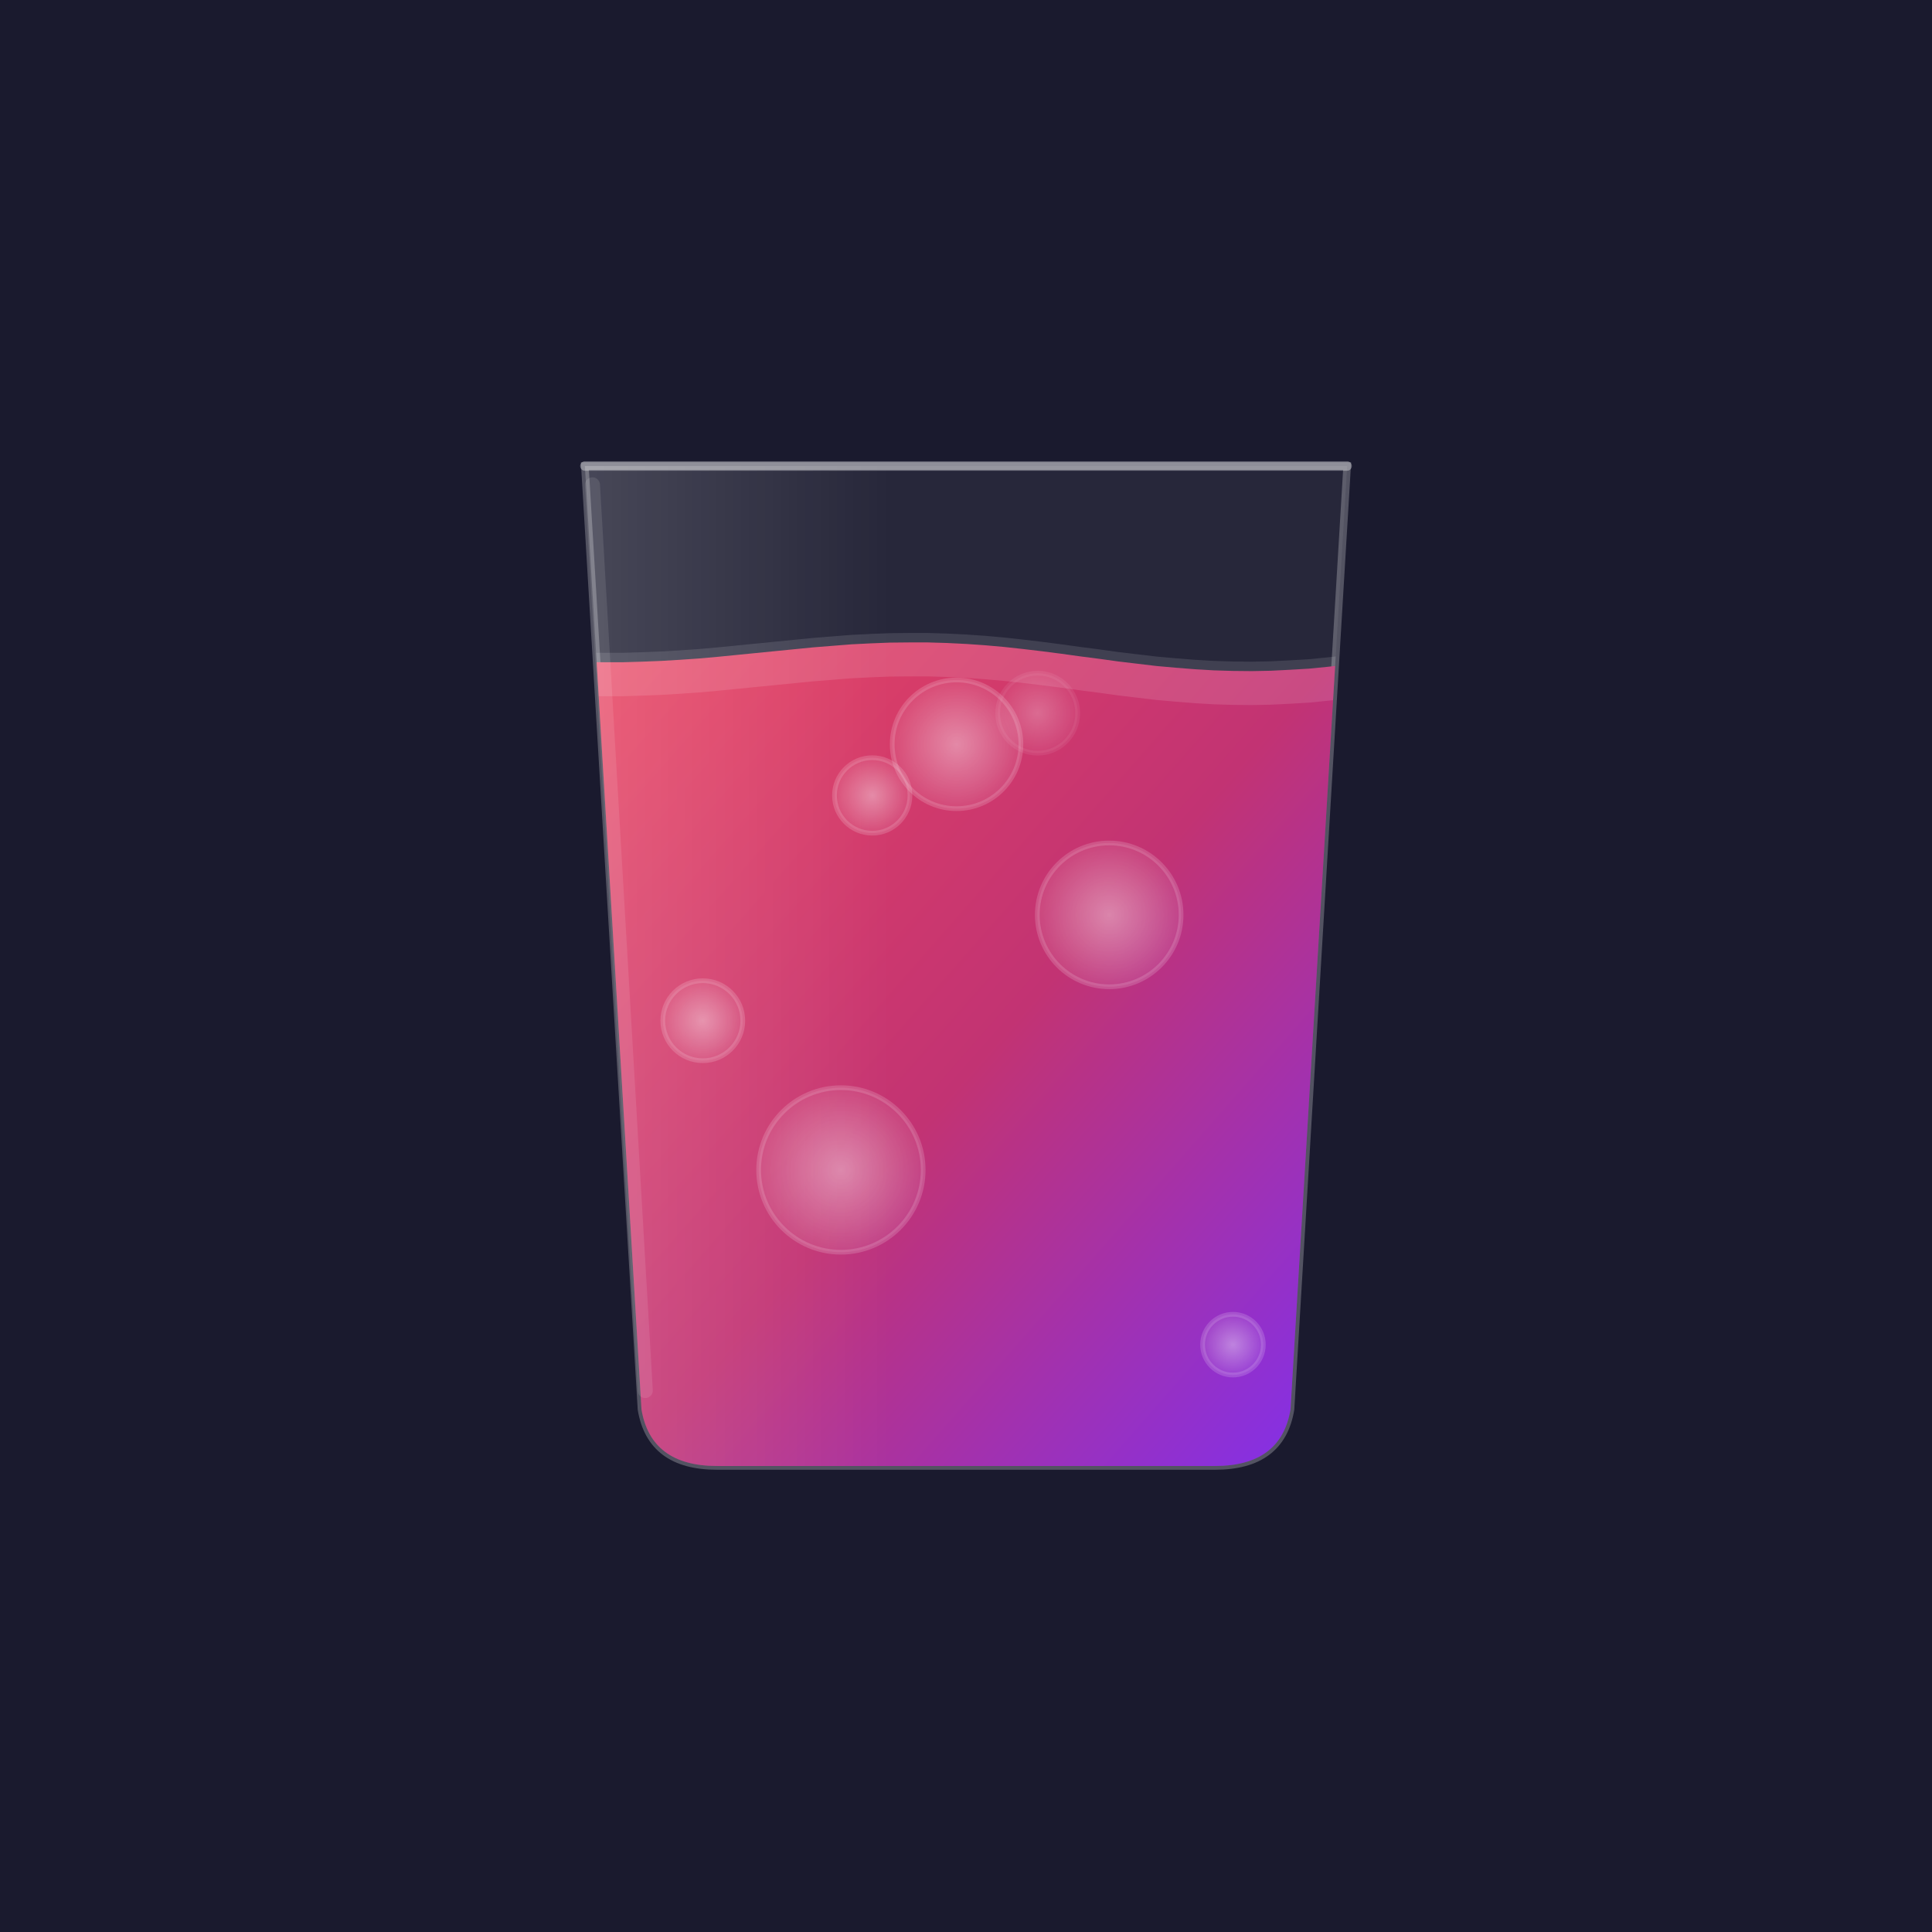
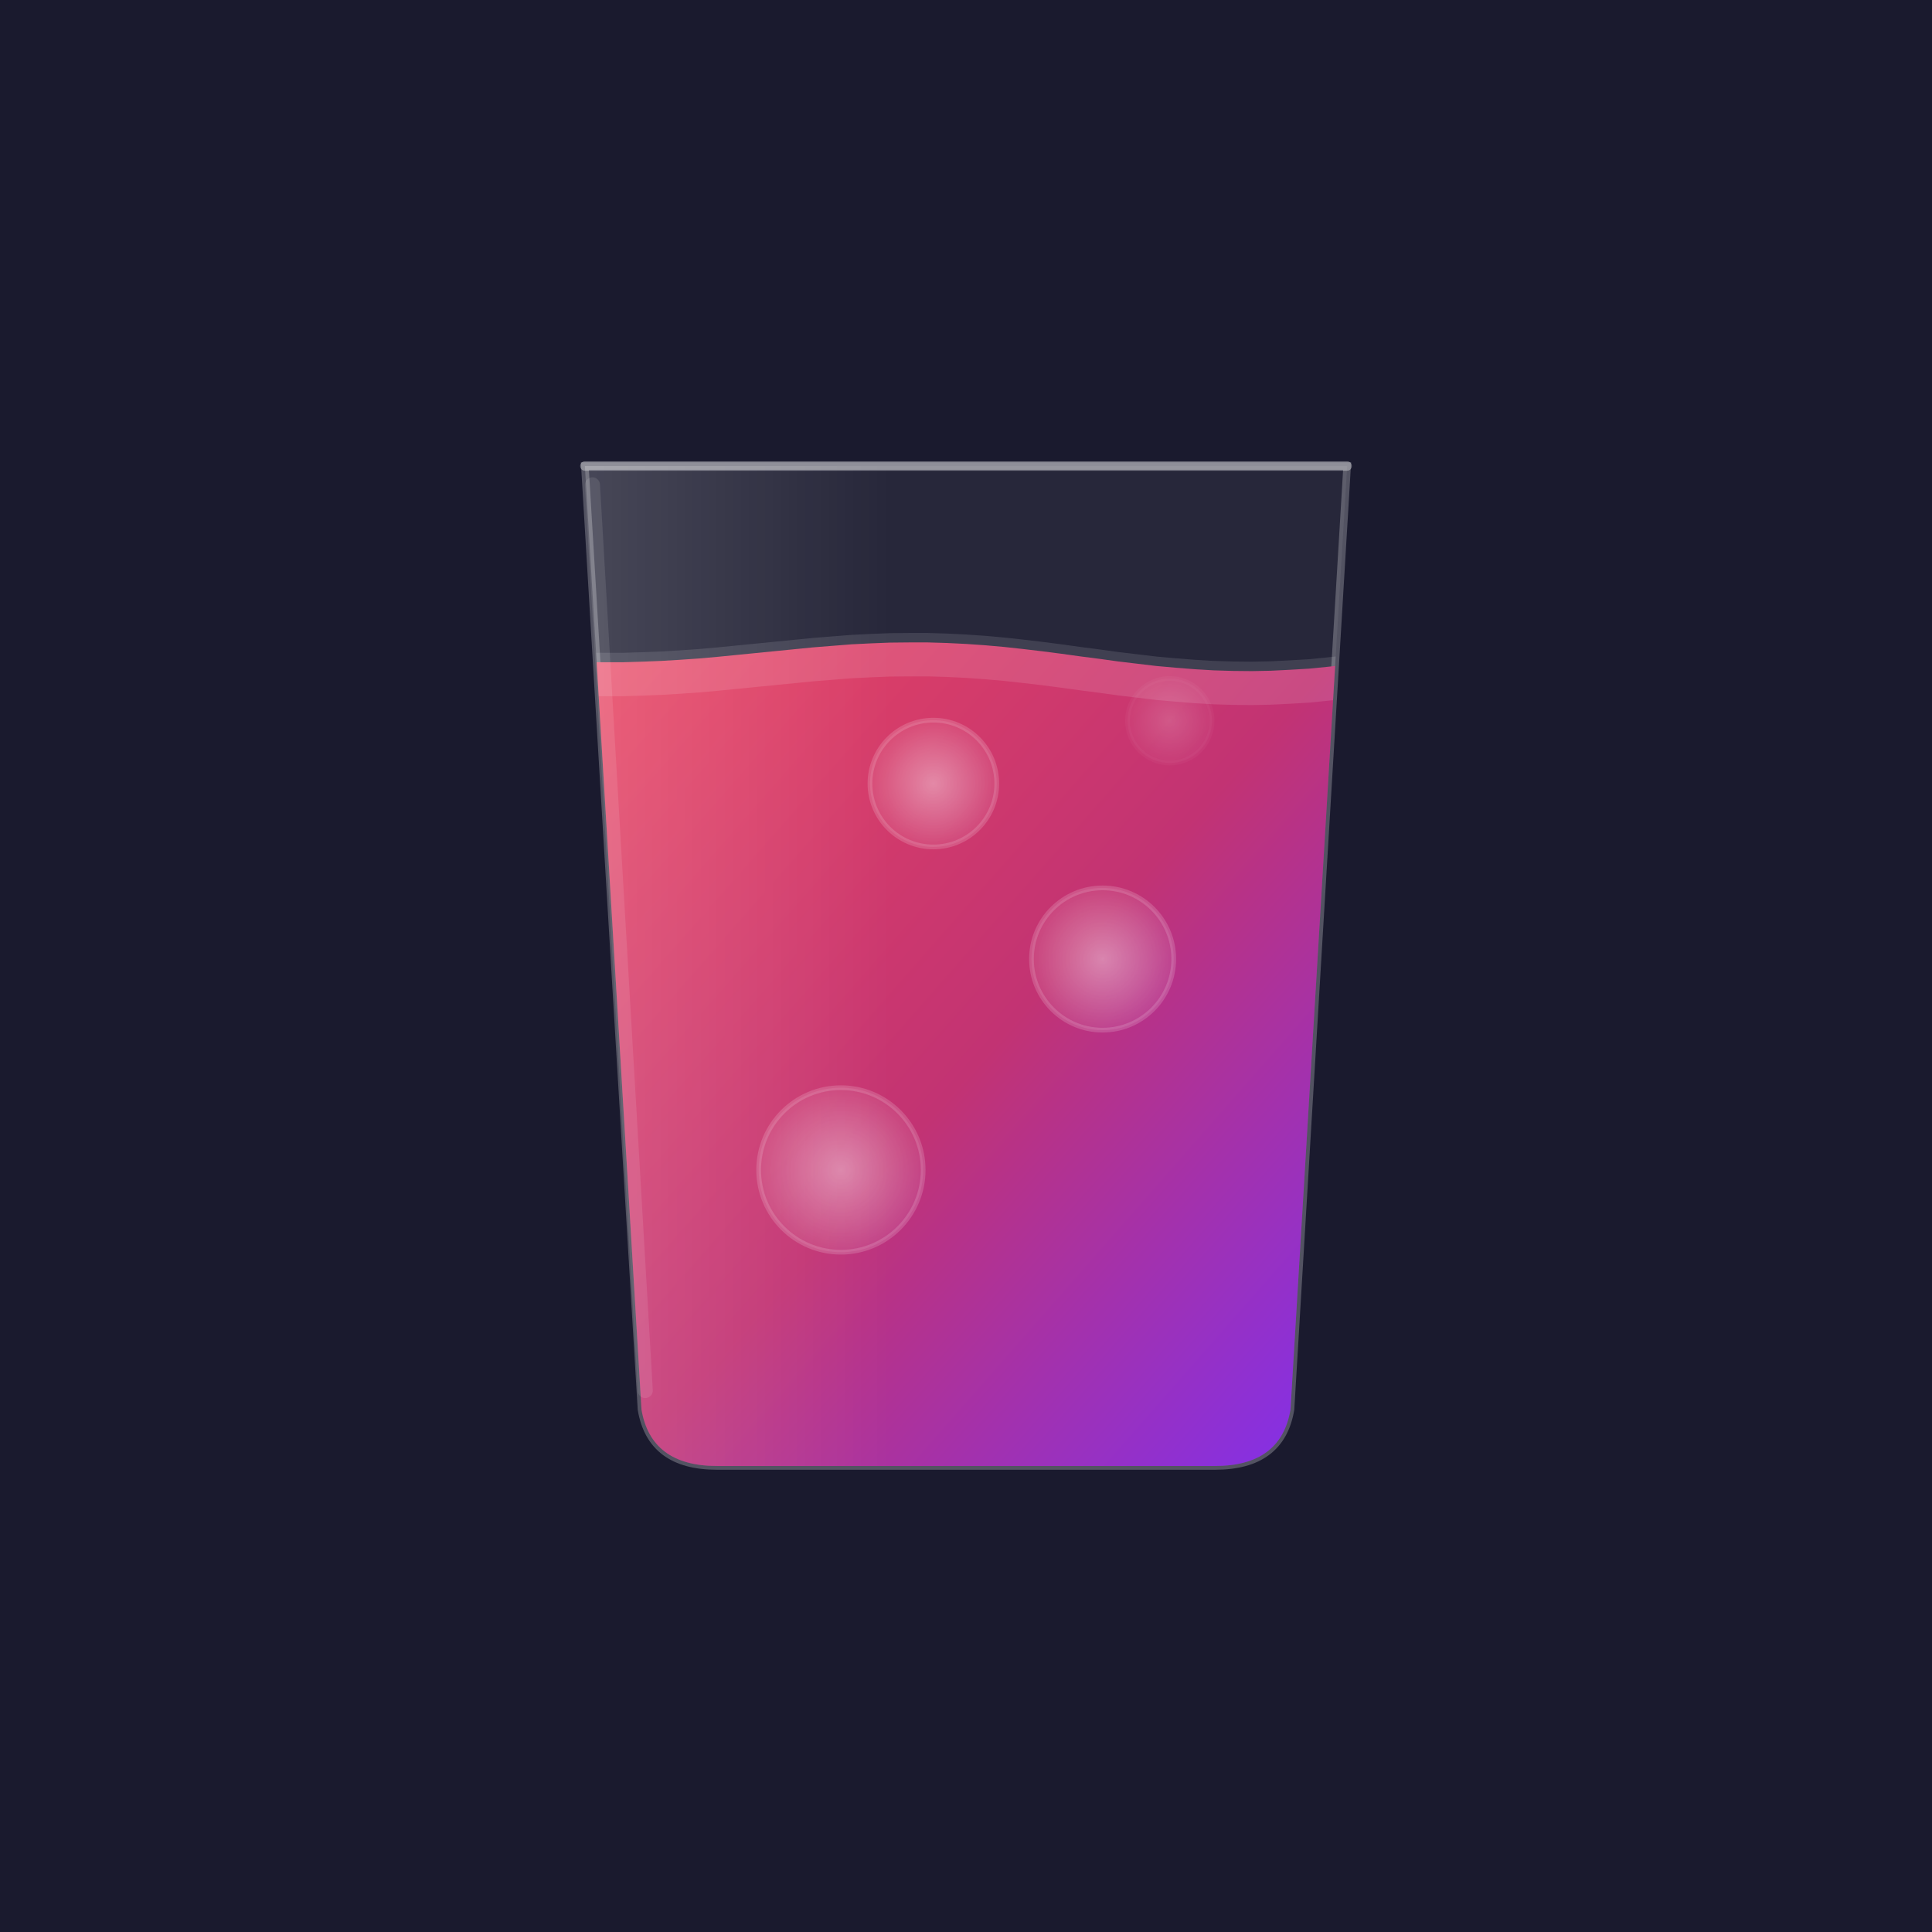
<svg xmlns="http://www.w3.org/2000/svg" viewBox="0 0 1024 1024" width="1024" height="1024">
  <defs>
    <linearGradient id="bg" x1="0" y1="0" x2="0" y2="1">
      <stop offset="0%" stop-color="#1a1a2e" />
      <stop offset="100%" stop-color="#16213e" />
    </linearGradient>
    <linearGradient id="liquid" x1="0" y1="0" x2="1" y2="1">
      <stop offset="0%" stop-color="#e94560" />
      <stop offset="50%" stop-color="#c23373" />
      <stop offset="100%" stop-color="#7b2ff7" />
    </linearGradient>
    <linearGradient id="glassHighlight" x1="0" y1="0" x2="1" y2="0">
      <stop offset="0%" stop-color="rgba(255,255,255,0.15)" />
      <stop offset="40%" stop-color="rgba(255,255,255,0)" />
    </linearGradient>
    <radialGradient id="bubbleGlow">
      <stop offset="0%" stop-color="rgba(255,255,255,0.5)" />
      <stop offset="100%" stop-color="rgba(255,255,255,0.1)" />
    </radialGradient>
    <clipPath id="glassClip">
      <path d="M310 247 L340 747 Q345 777 380 777 L644 777 Q679 777 684 747 L714 247 Z" />
    </clipPath>
  </defs>
  <rect width="1024" height="1024" fill="#1a1a2e" />
  <path d="M310 247 L340 747 Q345 777 380 777 L644 777 Q679 777 684 747 L714 247 Z" fill="rgba(255,255,255,0.06)" stroke="rgba(255,255,255,0.25)" stroke-width="4" />
  <g clip-path="url(#glassClip)">
    <path d="M310.0 350.9 L320.1 351.0 L330.2 351.0 L340.3 350.7 L350.4 350.3 L360.5 349.7 L370.6 349.0 L380.7 348.1 L390.8 347.1 L400.9 346.1 L411.0 345.1 L421.1 344.1 L431.2 343.1 L441.3 342.3 L451.4 341.5 L461.5 341.0 L471.6 340.6 L481.7 340.5 L491.8 340.5 L501.9 340.8 L512.0 341.3 L522.1 342.0 L532.2 342.9 L542.3 344.0 L552.4 345.2 L562.5 346.5 L572.6 347.9 L582.7 349.2 L592.8 350.6 L602.9 351.8 L613.0 353.0 L623.1 353.9 L633.2 354.7 L643.3 355.3 L653.4 355.6 L663.5 355.7 L673.6 355.5 L683.7 355.0 L693.8 354.4 L703.9 353.4 L714.0 352.3 L714 800 L310 800 Z" fill="url(#liquid)" />
    <path d="M310.0 345.9 L320.1 346.0 L330.2 346.0 L340.3 345.7 L350.4 345.3 L360.5 344.7 L370.6 344.0 L380.7 343.1 L390.8 342.1 L400.9 341.1 L411.0 340.1 L421.1 339.1 L431.2 338.1 L441.3 337.3 L451.4 336.5 L461.5 336.0 L471.6 335.6 L481.7 335.5 L491.8 335.5 L501.9 335.8 L512.0 336.3 L522.1 337.0 L532.2 337.9 L542.3 339.0 L552.4 340.2 L562.5 341.5 L572.6 342.9 L582.7 344.2 L592.8 345.6 L602.9 346.8 L613.0 348.0 L623.1 348.9 L633.2 349.7 L643.3 350.3 L653.4 350.6 L663.5 350.7 L673.6 350.5 L683.7 350.0 L693.8 349.4 L703.9 348.4 L714.0 347.3 L714.0 370.3 L703.9 371.4 L693.8 372.4 L683.7 373.0 L673.6 373.5 L663.5 373.7 L653.4 373.6 L643.3 373.3 L633.2 372.7 L623.1 371.9 L613.0 371.0 L602.9 369.8 L592.8 368.6 L582.7 367.2 L572.6 365.9 L562.5 364.5 L552.4 363.2 L542.3 362.0 L532.2 360.9 L522.1 360.0 L512.0 359.3 L501.9 358.8 L491.8 358.5 L481.7 358.5 L471.6 358.6 L461.5 359.0 L451.4 359.5 L441.3 360.3 L431.2 361.1 L421.1 362.1 L411.0 363.1 L400.9 364.1 L390.8 365.1 L380.7 366.1 L370.6 367.0 L360.5 367.7 L350.4 368.3 L340.3 368.7 L330.2 369.0 L320.1 369.0 L310.0 368.9 Z" fill="rgba(255,255,255,0.12)" />
    <circle cx="445.7" cy="620.1" r="43.6" fill="url(#bubbleGlow)" stroke="rgba(255,255,255,0.20)" stroke-width="2.5" opacity="0.80" />
-     <circle cx="587.9" cy="484.9" r="38.1" fill="url(#bubbleGlow)" stroke="rgba(255,255,255,0.20)" stroke-width="2.5" opacity="0.80" />
-     <circle cx="507.0" cy="394.5" r="34.1" fill="url(#bubbleGlow)" stroke="rgba(255,255,255,0.20)" stroke-width="2.5" opacity="0.80" />
-     <circle cx="372.5" cy="541.0" r="21.2" fill="url(#bubbleGlow)" stroke="rgba(255,255,255,0.20)" stroke-width="2.5" opacity="0.80" />
-     <circle cx="550.0" cy="378.0" r="21.2" fill="url(#bubbleGlow)" stroke="rgba(255,255,255,0.13)" stroke-width="2.5" opacity="0.50" />
-     <circle cx="462.3" cy="421.6" r="20.0" fill="url(#bubbleGlow)" stroke="rgba(255,255,255,0.20)" stroke-width="2.5" opacity="0.80" />
-     <circle cx="653.5" cy="712.7" r="16.1" fill="url(#bubbleGlow)" stroke="rgba(255,255,255,0.20)" stroke-width="2.5" opacity="0.80" />
+     <circle cx="584.4" cy="508.3" r="37.7" fill="url(#bubbleGlow)" stroke="rgba(255,255,255,0.20)" stroke-width="2.5" opacity="0.80" />
+     <circle cx="494.7" cy="415.3" r="33.6" fill="url(#bubbleGlow)" stroke="rgba(255,255,255,0.20)" stroke-width="2.5" opacity="0.80" />
+     <circle cx="620.0" cy="382.0" r="22.4" fill="url(#bubbleGlow)" stroke="rgba(255,255,255,0.09)" stroke-width="2.5" opacity="0.34" />
  </g>
  <path d="M310 247 L714 247" stroke="rgba(255,255,255,0.35)" stroke-width="5" stroke-linecap="round" />
  <path d="M314 257 L342 737" stroke="rgba(255,255,255,0.1)" stroke-width="8" stroke-linecap="round" />
  <path d="M310 247 L340 747 Q345 777 380 777 L644 777 Q679 777 684 747 L714 247 Z" fill="url(#glassHighlight)" />
</svg>
